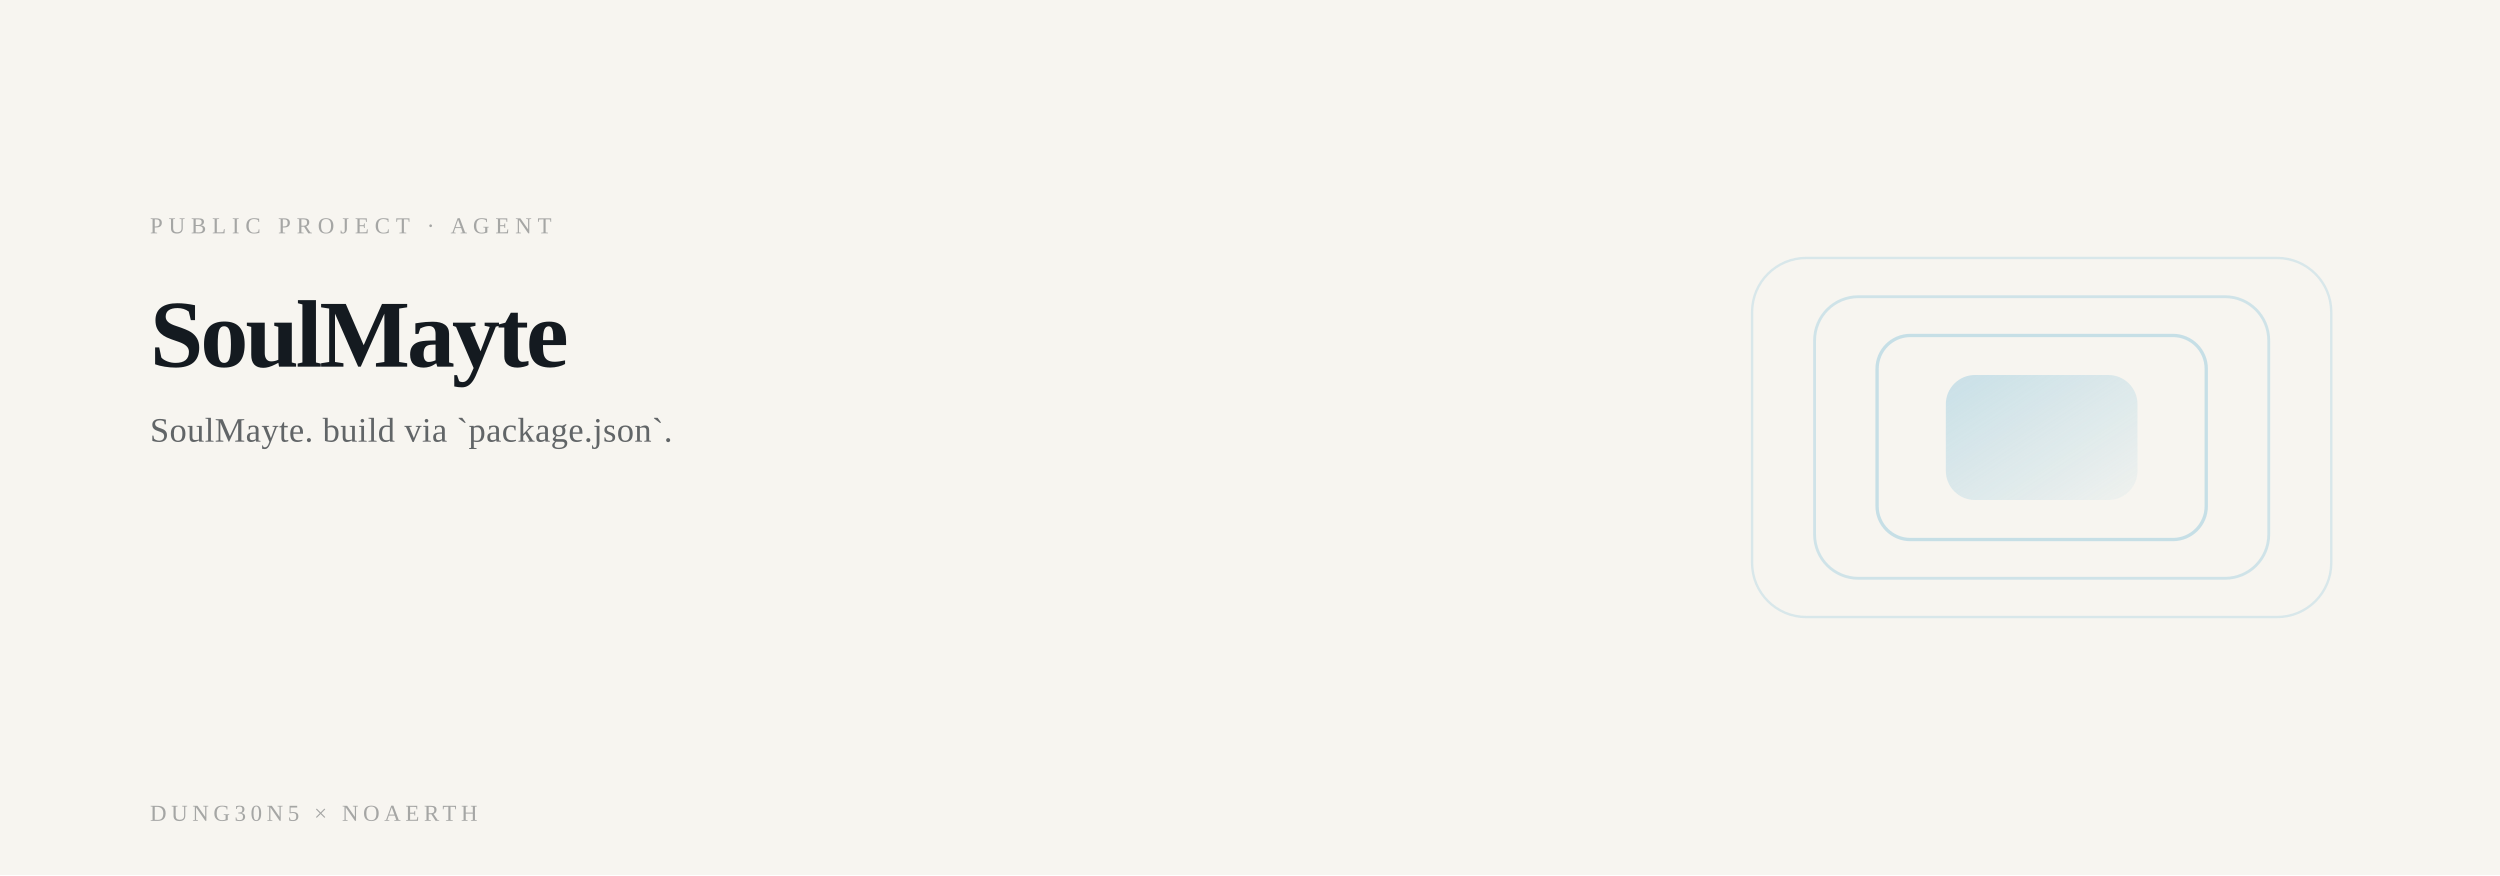
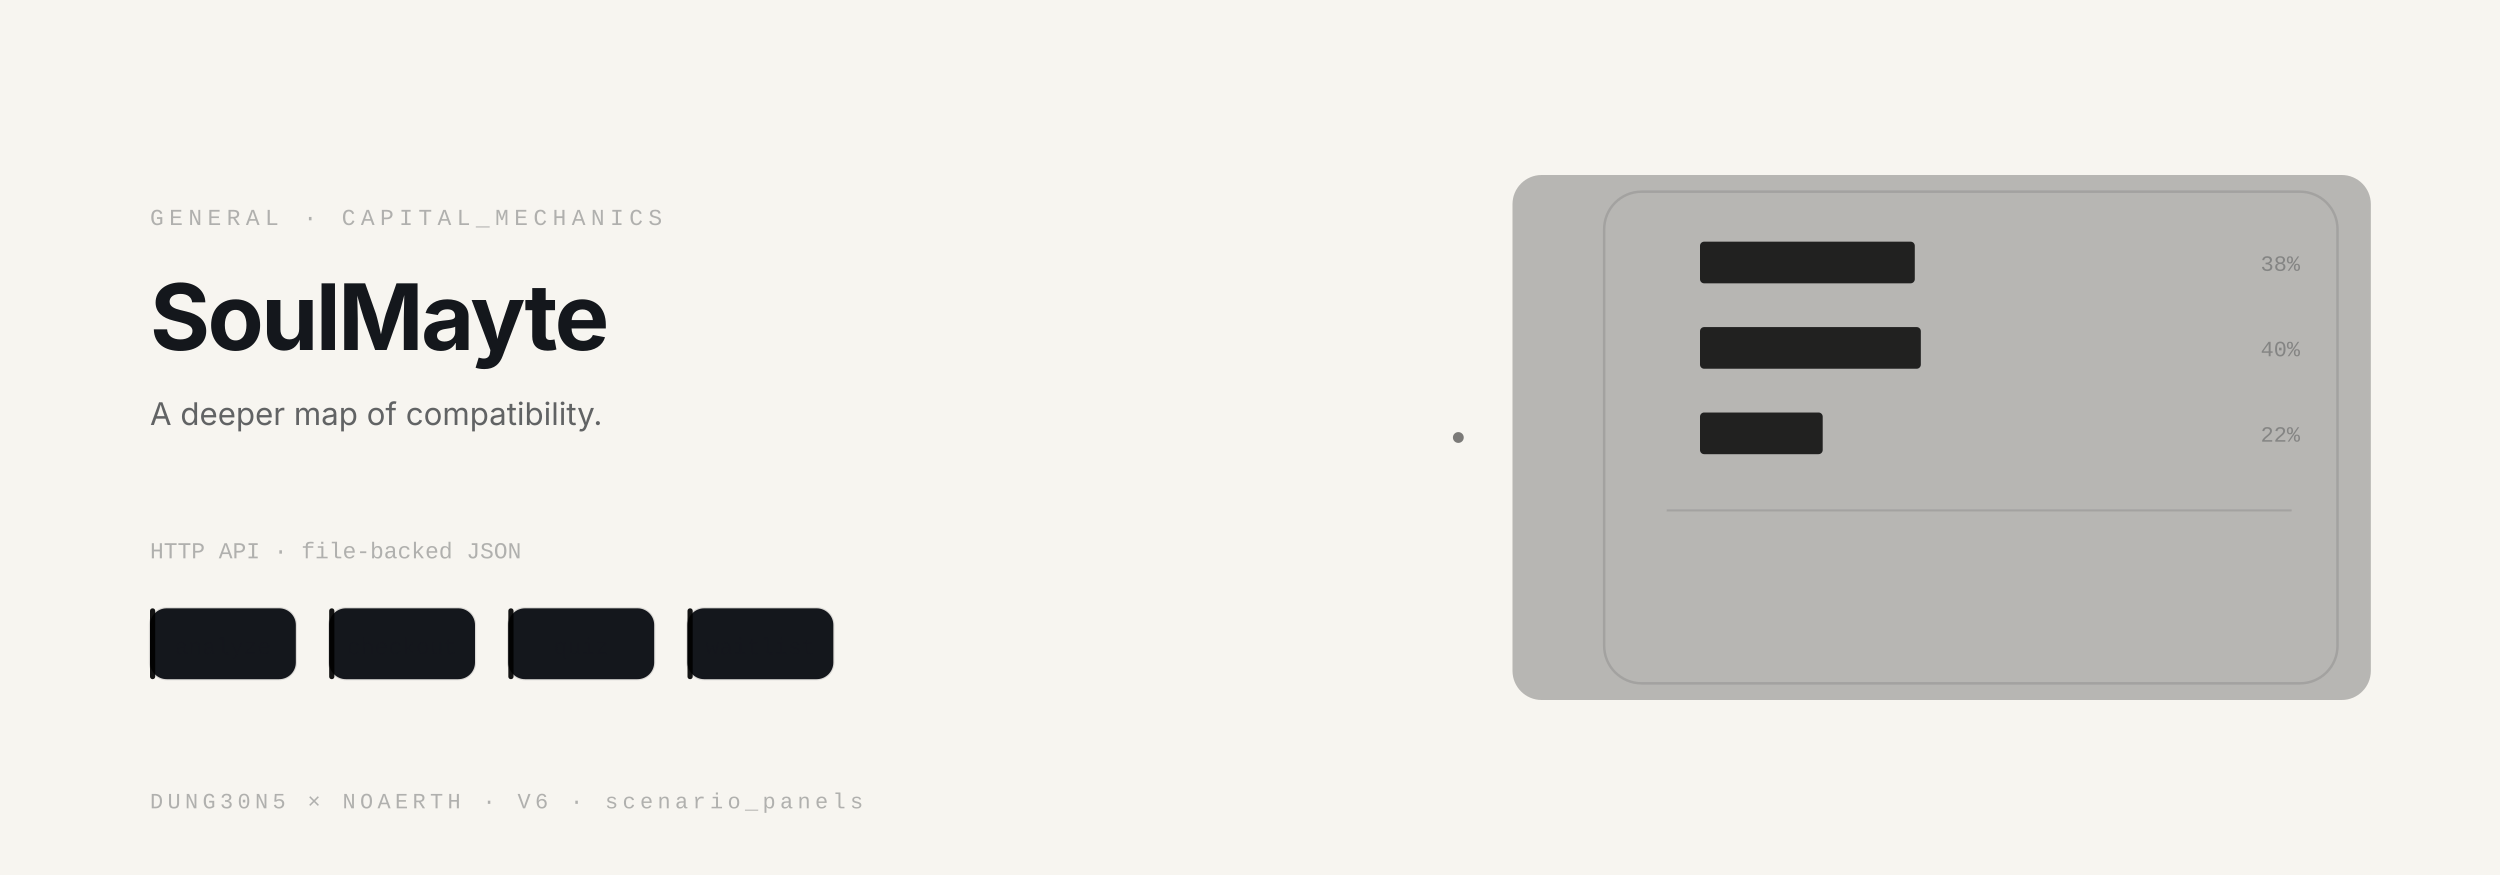
- <svg xmlns="http://www.w3.org/2000/svg" viewBox="0 0 1200 420" width="1200" height="420" role="img" aria-label="SoulMayte: a state ring with tool nodes attached. Motion depicts an objective becomes context, tools read and write state, the loop closes.">
-   <defs>
-     <linearGradient id="hero-SoulMayte-light-a" x1="0" y1="0" x2="1" y2="1">
-       <stop offset="0" stop-color="#6fb7d6" stop-opacity="0.85" />
-       <stop offset="1" stop-color="#6fb7d6" stop-opacity="0.15" />
-     </linearGradient>
-   </defs>
+ <svg xmlns="http://www.w3.org/2000/svg" viewBox="0 0 1200 420" width="1200" height="420" role="img" aria-label="SoulMayte: an objective becomes context, tools read and write state, the loop closes">
  <rect width="1200" height="420" fill="#f7f5f0" />
-   <rect x="901" y="161.02" width="158" height="97.96" rx="16" fill="none" stroke="#6fb7d6" stroke-width="1.60" opacity="0.36" />
-   <rect x="871" y="142.42" width="218" height="135.16" rx="21" fill="none" stroke="#6fb7d6" stroke-width="1.38" opacity="0.29" />
-   <rect x="841" y="123.82" width="278" height="172.36" rx="26" fill="none" stroke="#6fb7d6" stroke-width="1.16" opacity="0.23" />
-   <rect x="934" y="180" width="92" height="60" rx="14" fill="url(#hero-SoulMayte-light-a)" opacity="0.40" />
-   <text x="72" y="112" fill="#141a205c" font-size="11" letter-spacing="2.8">PUBLIC PROJECT · AGENT</text>
-   <text x="72" y="176" fill="#141a20" font-size="46" font-weight="660" letter-spacing="-1.4">SoulMayte</text>
-   <text x="72" y="212" fill="#141a20a8" font-size="16.5" letter-spacing="0.2">SoulMayte. build via `package.json`.</text>
-   <rect x="72" y="266" width="106" height="40" rx="9" fill="#141a20" fill-opacity="0.05" stroke="#f4efe424" stroke-width="1.1" opacity="0">
-     <animate attributeName="opacity" from="0" to="1" dur="0.5s" begin="0.50s" fill="freeze" />
-   </rect>
-   <rect x="72" y="266" width="2.5" height="40" rx="1.2" fill="#6fb7d6" opacity="0">
-     <animate attributeName="opacity" from="0" to="0.9" dur="0.5s" begin="0.50s" fill="freeze" />
-   </rect>
-   <text x="125" y="291" fill="#141a20" font-size="11.5" text-anchor="middle" font-family="ui-monospace,SFMono-Regular,Menlo,monospace" opacity="0">objective<animate attributeName="opacity" from="0" to="1" dur="0.5s" begin="0.65s" fill="freeze" />
-   </text>
-   <rect x="194" y="266" width="106" height="40" rx="9" fill="#141a20" fill-opacity="0.05" stroke="#f4efe424" stroke-width="1.1" opacity="0">
-     <animate attributeName="opacity" from="0" to="1" dur="0.5s" begin="1.00s" fill="freeze" />
-   </rect>
-   <rect x="194" y="266" width="2.5" height="40" rx="1.2" fill="#6fb7d6" opacity="0">
-     <animate attributeName="opacity" from="0" to="0.9" dur="0.5s" begin="1.00s" fill="freeze" />
-   </rect>
-   <text x="247" y="291" fill="#141a20" font-size="11.5" text-anchor="middle" font-family="ui-monospace,SFMono-Regular,Menlo,monospace" opacity="0">load context<animate attributeName="opacity" from="0" to="1" dur="0.5s" begin="1.15s" fill="freeze" />
-   </text>
-   <rect x="316" y="266" width="106" height="40" rx="9" fill="#141a20" fill-opacity="0.05" stroke="#f4efe424" stroke-width="1.1" opacity="0">
-     <animate attributeName="opacity" from="0" to="1" dur="0.5s" begin="1.50s" fill="freeze" />
-   </rect>
-   <rect x="316" y="266" width="2.5" height="40" rx="1.2" fill="#6fb7d6" opacity="0">
-     <animate attributeName="opacity" from="0" to="0.9" dur="0.5s" begin="1.50s" fill="freeze" />
-   </rect>
-   <text x="369" y="291" fill="#141a20" font-size="11.5" text-anchor="middle" font-family="ui-monospace,SFMono-Regular,Menlo,monospace" opacity="0">call tools<animate attributeName="opacity" from="0" to="1" dur="0.5s" begin="1.65s" fill="freeze" />
-   </text>
-   <rect x="438" y="266" width="106" height="40" rx="9" fill="#141a20" fill-opacity="0.05" stroke="#f4efe424" stroke-width="1.1" opacity="0">
-     <animate attributeName="opacity" from="0" to="1" dur="0.5s" begin="2.00s" fill="freeze" />
-   </rect>
-   <rect x="438" y="266" width="2.5" height="40" rx="1.2" fill="#e7c27a" opacity="0">
-     <animate attributeName="opacity" from="0" to="0.9" dur="0.5s" begin="2.00s" fill="freeze" />
-   </rect>
-   <text x="491" y="291" fill="#141a20" font-size="11.5" text-anchor="middle" font-family="ui-monospace,SFMono-Regular,Menlo,monospace" opacity="0">verify<animate attributeName="opacity" from="0" to="1" dur="0.5s" begin="2.15s" fill="freeze" />
-   </text>
-   <text x="72" y="394" fill="#141a205c" font-size="11" letter-spacing="2.2">DUNG30N5 × NOAERTH</text>
+   <text x="72" y="108" font-family="ui-monospace, SFMono-Regular, Menlo, Monaco, Consolas, 'Liberation Mono', monospace" font-size="11" letter-spacing="2.6" fill="#14171c4f">GENERAL · CAPITAL_MECHANICS</text>
+   <text x="72" y="168" font-family="-apple-system, BlinkMacSystemFont, 'Segoe UI', Inter, Helvetica, Arial, sans-serif" font-size="44" font-weight="660" letter-spacing="-1.2" fill="#14171c">SoulMayte</text>
+   <text x="72" y="204" font-family="-apple-system, BlinkMacSystemFont, 'Segoe UI', Inter, Helvetica, Arial, sans-serif" font-size="15" fill="#14171ca8">A deeper map of compatibility.</text>
+   <text x="72" y="268" font-family="ui-monospace, SFMono-Regular, Menlo, Monaco, Consolas, 'Liberation Mono', monospace" font-size="11" fill="#14171c4f">HTTP API · file-backed JSON</text>
+   <rect x="72.0" y="292.0" width="70.0" height="34.0" rx="8" fill="#14171c" stroke="#14171c1f" stroke-width="1.1" />
+   <rect x="72.0" y="292.0" width="2.5" height="34.0" rx="1.2" fill="amber" opacity="0.92" />
+   <text x="107.0" y="314" font-family="ui-monospace, SFMono-Regular, Menlo, Monaco, Consolas, 'Liberation Mono', monospace" font-size="11" fill="#14171c" fill-opacity="0.82" text-anchor="middle">analyze</text>
+   <rect x="158.0" y="292.0" width="70.0" height="34.0" rx="8" fill="#14171c" stroke="#14171c1f" stroke-width="1.1" />
+   <rect x="158.0" y="292.0" width="2.5" height="34.0" rx="1.2" fill="amber" opacity="0.92" />
+   <text x="193.0" y="314" font-family="ui-monospace, SFMono-Regular, Menlo, Monaco, Consolas, 'Liberation Mono', monospace" font-size="11" fill="#14171c" fill-opacity="0.82" text-anchor="middle">checkout</text>
+   <rect x="244.0" y="292.0" width="70.0" height="34.0" rx="8" fill="#14171c" stroke="#14171c1f" stroke-width="1.1" />
+   <rect x="244.0" y="292.0" width="2.5" height="34.0" rx="1.2" fill="amber" opacity="0.92" />
+   <text x="279.0" y="314" font-family="ui-monospace, SFMono-Regular, Menlo, Monaco, Consolas, 'Liberation Mono', monospace" font-size="11" fill="#14171c" fill-opacity="0.82" text-anchor="middle">quiz</text>
+   <rect x="330.0" y="292.0" width="70.0" height="34.0" rx="8" fill="#14171c" stroke="#14171c1f" stroke-width="1.1" />
+   <rect x="330.0" y="292.0" width="2.5" height="34.0" rx="1.2" fill="mint" opacity="0.92" />
+   <text x="365.0" y="314" font-family="ui-monospace, SFMono-Regular, Menlo, Monaco, Consolas, 'Liberation Mono', monospace" font-size="11" fill="#14171c" fill-opacity="0.82" text-anchor="middle">waitlist</text>
+   <rect x="726.0" y="84.0" width="412.0" height="252.0" rx="14" fill="amber" fill-opacity="0.05" />
+   <line x1="740.0" y1="85.0" x2="1124.0" y2="85.0" stroke="amber" stroke-width="1.6" opacity="0.4" />
+   <rect x="738.0" y="316.0" width="382.0" height="20" rx="5" fill="none" stroke="amber" stroke-width="1.1" opacity="0.30" />
+   <rect x="754.0" y="286.0" width="362.0" height="20" rx="5" fill="none" stroke="amber" stroke-width="1.1" opacity="0.24" />
+   <rect x="770.0" y="256.0" width="342.0" height="20" rx="5" fill="none" stroke="amber" stroke-width="1.1" opacity="0.18" />
+   <rect x="786.0" y="226.0" width="322.0" height="20" rx="5" fill="none" stroke="amber" stroke-width="1.1" opacity="0.12" />
+   <rect x="726.0" y="84.0" width="412.0" height="252.0" rx="14" fill="#000" fill-opacity="0.22" />
+   <path d="M1094.0 302.0 h20 M1104.0 292.0 v20" stroke="mint" stroke-width="1.4" opacity="0.6" />
+   <rect x="770" y="92" width="352" height="236" rx="18" fill="none" stroke="#14171c1f" stroke-width="1.2" />
+   <rect x="816.0" y="116.0" width="103.1" height="20.0" rx="2" fill="mint" opacity="0.82" />
+   <text x="1104" y="130" font-family="ui-monospace, SFMono-Regular, Menlo, Monaco, Consolas, 'Liberation Mono', monospace" font-size="10.5" fill="#14171c4f" text-anchor="end">38%</text>
+   <rect x="816.0" y="157.0" width="106.0" height="20.0" rx="2" fill="amber" opacity="0.82" />
+   <text x="1104" y="171" font-family="ui-monospace, SFMono-Regular, Menlo, Monaco, Consolas, 'Liberation Mono', monospace" font-size="10.5" fill="#14171c4f" text-anchor="end">40%</text>
+   <rect x="816.0" y="198.0" width="58.9" height="20.0" rx="2" fill="amber" opacity="0.82" />
+   <text x="1104" y="212" font-family="ui-monospace, SFMono-Regular, Menlo, Monaco, Consolas, 'Liberation Mono', monospace" font-size="10.5" fill="#14171c4f" text-anchor="end">22%</text>
+   <line x1="800" y1="245" x2="1100" y2="245" stroke="#14171c1f" stroke-width="1" />
+   <circle cx="700.0" cy="210.0" r="2.6" fill="amber" opacity="0.5" />
+   <text x="72" y="388" font-family="ui-monospace, SFMono-Regular, Menlo, Monaco, Consolas, 'Liberation Mono', monospace" font-size="10.5" letter-spacing="2.1" fill="#14171c4f">DUNG30N5 × NOAERTH · V6 · scenario_panels</text>
</svg>
